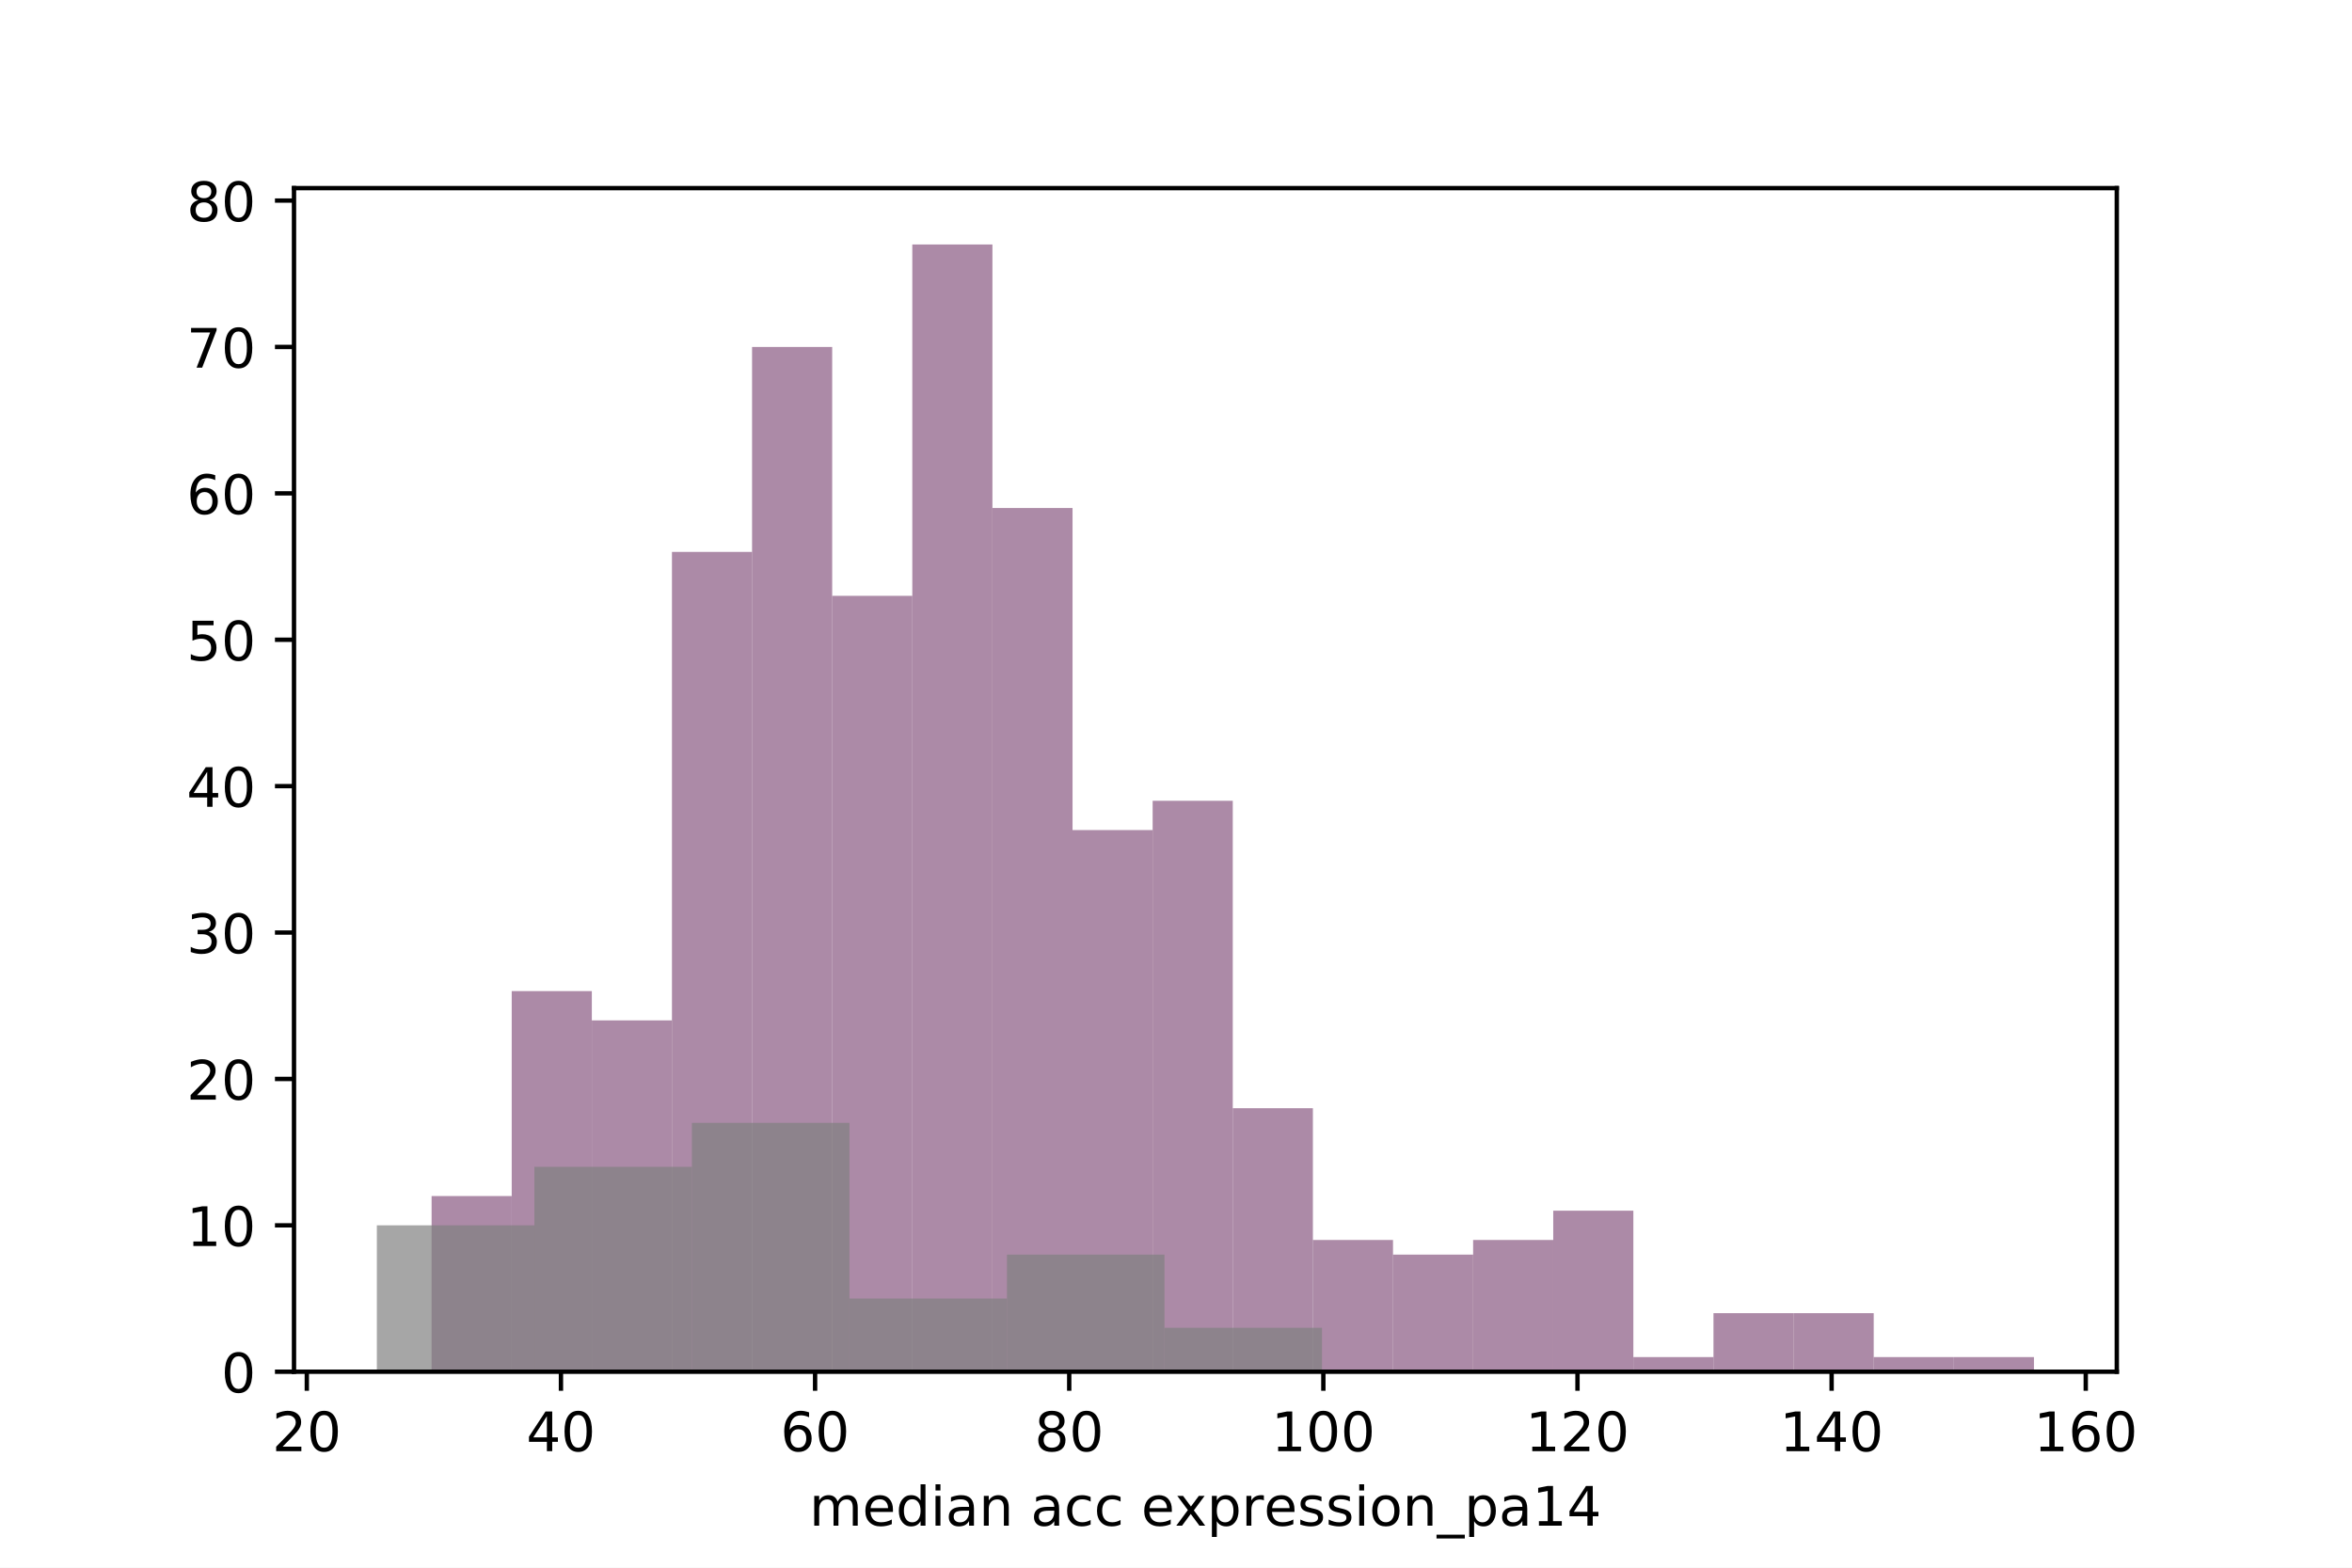
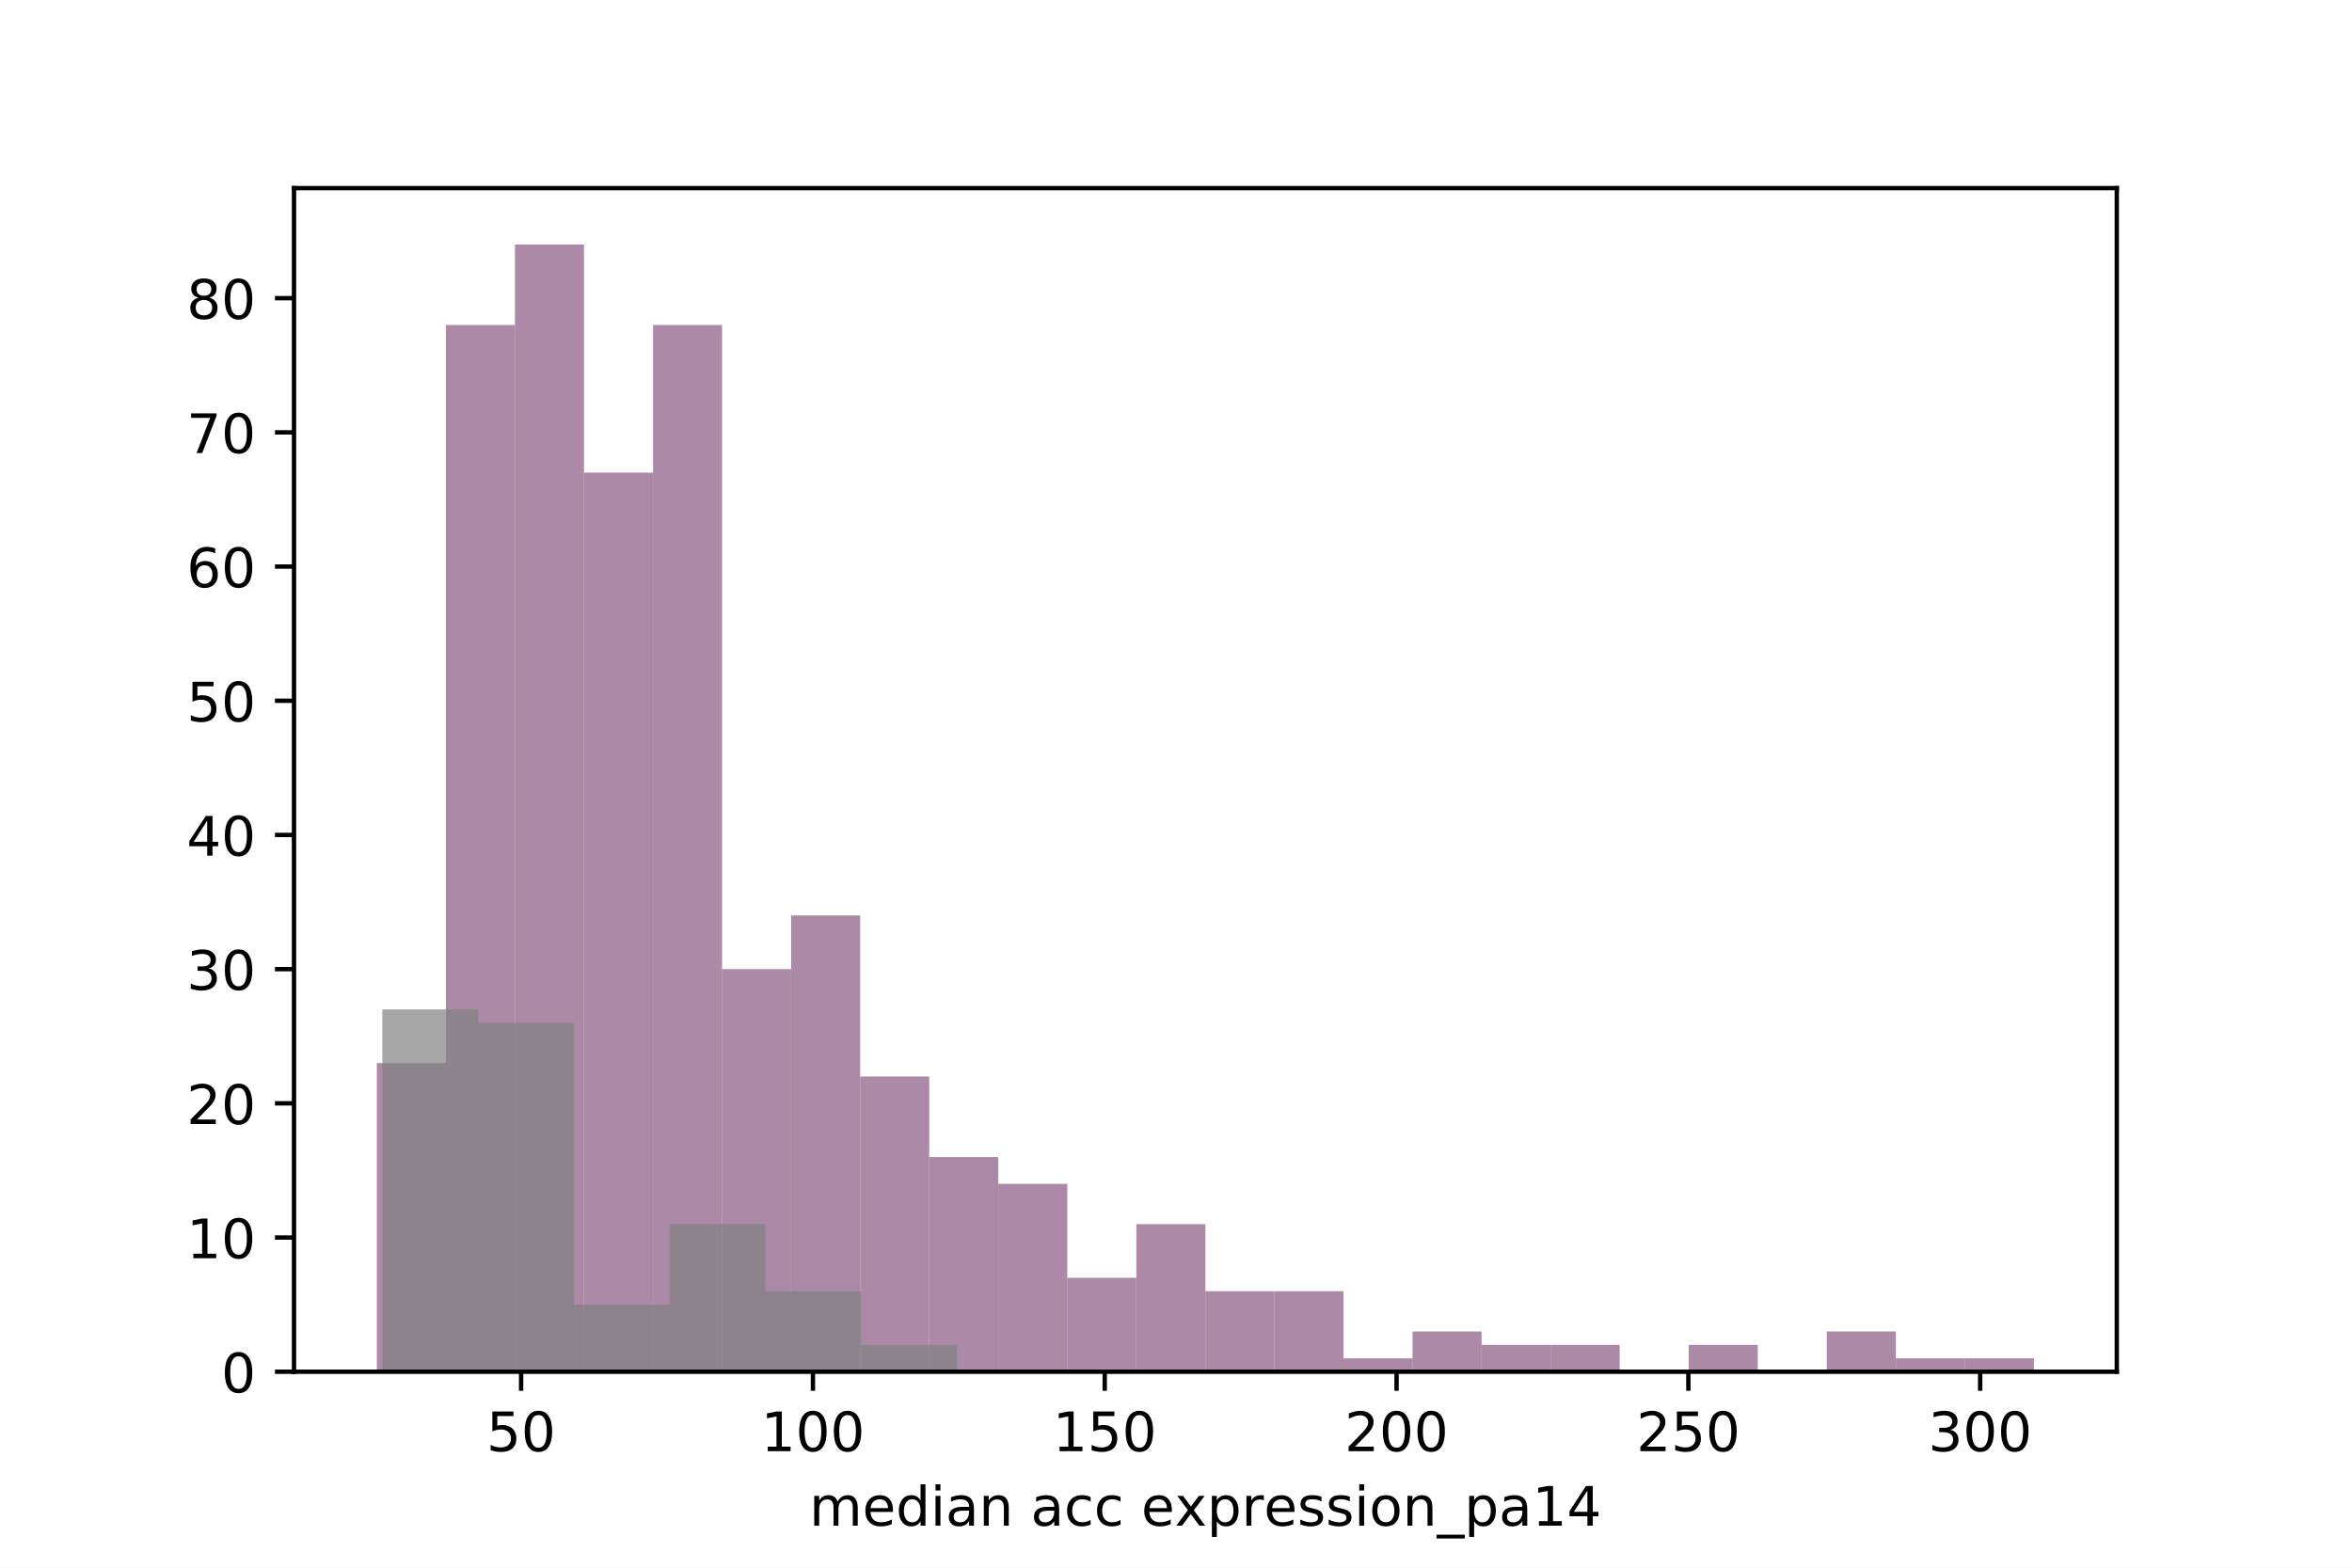
<svg xmlns="http://www.w3.org/2000/svg" xmlns:xlink="http://www.w3.org/1999/xlink" height="288pt" version="1.1" viewBox="0 0 432 288" width="432pt">
  <defs>
    <style type="text/css">
*{stroke-linecap:butt;stroke-linejoin:round;}
  </style>
  </defs>
  <g id="figure_1">
    <g id="patch_1">
      <path d="M 0 288 L 432 288 L 432 0 L 0 0 z " style="fill:#ffffff;" />
    </g>
    <g id="axes_1">
      <g id="patch_2">
        <path d="M 54 252 L 388.8 252 L 388.8 34.56 L 54 34.56 z " style="fill:#ffffff;" />
      </g>
      <g id="patch_3">
-         <path clip-path="url(#p912d1bbd64)" d="M 79.273 252 L 93.989 252 L 93.989 219.727 L 79.273 219.727 z " style="fill:#895881;opacity:0.7;" />
+         <path clip-path="url(#pe934522eb3)" d="M 69.218 252 L 81.9 252 L 81.9 195.298 L 69.218 195.298 z " style="fill:#895881;opacity:0.7;" />
      </g>
      <g id="patch_4">
-         <path clip-path="url(#p912d1bbd64)" d="M 93.989 252 L 108.704 252 L 108.704 182.075 L 93.989 182.075 z " style="fill:#895881;opacity:0.7;" />
+         <path clip-path="url(#pe934522eb3)" d="M 81.9 252 L 94.582 252 L 94.582 59.706 L 81.9 59.706 z " style="fill:#895881;opacity:0.7;" />
      </g>
      <g id="patch_5">
-         <path clip-path="url(#p912d1bbd64)" d="M 108.704 252 L 123.42 252 L 123.42 187.454 L 108.704 187.454 z " style="fill:#895881;opacity:0.7;" />
+         <path clip-path="url(#pe934522eb3)" d="M 94.582 252 L 107.264 252 L 107.264 44.914 L 94.582 44.914 z " style="fill:#895881;opacity:0.7;" />
      </g>
      <g id="patch_6">
-         <path clip-path="url(#p912d1bbd64)" d="M 123.42 252 L 138.135 252 L 138.135 101.392 L 123.42 101.392 z " style="fill:#895881;opacity:0.7;" />
+         <path clip-path="url(#pe934522eb3)" d="M 107.264 252 L 119.945 252 L 119.945 86.824 L 107.264 86.824 z " style="fill:#895881;opacity:0.7;" />
      </g>
      <g id="patch_7">
-         <path clip-path="url(#p912d1bbd64)" d="M 138.135 252 L 152.85 252 L 152.85 63.74 L 138.135 63.74 z " style="fill:#895881;opacity:0.7;" />
+         <path clip-path="url(#pe934522eb3)" d="M 119.945 252 L 132.627 252 L 132.627 59.706 L 119.945 59.706 z " style="fill:#895881;opacity:0.7;" />
      </g>
      <g id="patch_8">
-         <path clip-path="url(#p912d1bbd64)" d="M 152.85 252 L 167.566 252 L 167.566 109.46 L 152.85 109.46 z " style="fill:#895881;opacity:0.7;" />
+         <path clip-path="url(#pe934522eb3)" d="M 132.627 252 L 145.309 252 L 145.309 178.041 L 132.627 178.041 z " style="fill:#895881;opacity:0.7;" />
      </g>
      <g id="patch_9">
-         <path clip-path="url(#p912d1bbd64)" d="M 167.566 252 L 182.281 252 L 182.281 44.914 L 167.566 44.914 z " style="fill:#895881;opacity:0.7;" />
+         <path clip-path="url(#pe934522eb3)" d="M 145.309 252 L 157.991 252 L 157.991 168.18 L 145.309 168.18 z " style="fill:#895881;opacity:0.7;" />
      </g>
      <g id="patch_10">
-         <path clip-path="url(#p912d1bbd64)" d="M 182.281 252 L 196.997 252 L 196.997 93.324 L 182.281 93.324 z " style="fill:#895881;opacity:0.7;" />
+         <path clip-path="url(#pe934522eb3)" d="M 157.991 252 L 170.673 252 L 170.673 197.763 L 157.991 197.763 z " style="fill:#895881;opacity:0.7;" />
      </g>
      <g id="patch_11">
-         <path clip-path="url(#p912d1bbd64)" d="M 196.997 252 L 211.712 252 L 211.712 152.491 L 196.997 152.491 z " style="fill:#895881;opacity:0.7;" />
+         <path clip-path="url(#pe934522eb3)" d="M 170.673 252 L 183.355 252 L 183.355 212.555 L 170.673 212.555 z " style="fill:#895881;opacity:0.7;" />
      </g>
      <g id="patch_12">
-         <path clip-path="url(#p912d1bbd64)" d="M 211.712 252 L 226.428 252 L 226.428 147.112 L 211.712 147.112 z " style="fill:#895881;opacity:0.7;" />
+         <path clip-path="url(#pe934522eb3)" d="M 183.355 252 L 196.036 252 L 196.036 217.486 L 183.355 217.486 z " style="fill:#895881;opacity:0.7;" />
      </g>
      <g id="patch_13">
-         <path clip-path="url(#p912d1bbd64)" d="M 226.428 252 L 241.143 252 L 241.143 203.59 L 226.428 203.59 z " style="fill:#895881;opacity:0.7;" />
+         <path clip-path="url(#pe934522eb3)" d="M 196.036 252 L 208.718 252 L 208.718 234.743 L 196.036 234.743 z " style="fill:#895881;opacity:0.7;" />
      </g>
      <g id="patch_14">
-         <path clip-path="url(#p912d1bbd64)" d="M 241.143 252 L 255.858 252 L 255.858 227.795 L 241.143 227.795 z " style="fill:#895881;opacity:0.7;" />
+         <path clip-path="url(#pe934522eb3)" d="M 208.718 252 L 221.4 252 L 221.4 224.882 L 208.718 224.882 z " style="fill:#895881;opacity:0.7;" />
      </g>
      <g id="patch_15">
-         <path clip-path="url(#p912d1bbd64)" d="M 255.858 252 L 270.574 252 L 270.574 230.485 L 255.858 230.485 z " style="fill:#895881;opacity:0.7;" />
+         <path clip-path="url(#pe934522eb3)" d="M 221.4 252 L 234.082 252 L 234.082 237.208 L 221.4 237.208 z " style="fill:#895881;opacity:0.7;" />
      </g>
      <g id="patch_16">
-         <path clip-path="url(#p912d1bbd64)" d="M 270.574 252 L 285.289 252 L 285.289 227.795 L 270.574 227.795 z " style="fill:#895881;opacity:0.7;" />
+         <path clip-path="url(#pe934522eb3)" d="M 234.082 252 L 246.764 252 L 246.764 237.208 L 234.082 237.208 z " style="fill:#895881;opacity:0.7;" />
      </g>
      <g id="patch_17">
-         <path clip-path="url(#p912d1bbd64)" d="M 285.289 252 L 300.005 252 L 300.005 222.416 L 285.289 222.416 z " style="fill:#895881;opacity:0.7;" />
+         <path clip-path="url(#pe934522eb3)" d="M 246.764 252 L 259.445 252 L 259.445 249.535 L 246.764 249.535 z " style="fill:#895881;opacity:0.7;" />
      </g>
      <g id="patch_18">
-         <path clip-path="url(#p912d1bbd64)" d="M 300.005 252 L 314.72 252 L 314.72 249.311 L 300.005 249.311 z " style="fill:#895881;opacity:0.7;" />
+         <path clip-path="url(#pe934522eb3)" d="M 259.445 252 L 272.127 252 L 272.127 244.604 L 259.445 244.604 z " style="fill:#895881;opacity:0.7;" />
      </g>
      <g id="patch_19">
-         <path clip-path="url(#p912d1bbd64)" d="M 314.72 252 L 329.436 252 L 329.436 241.242 L 314.72 241.242 z " style="fill:#895881;opacity:0.7;" />
+         <path clip-path="url(#pe934522eb3)" d="M 272.127 252 L 284.809 252 L 284.809 247.069 L 272.127 247.069 z " style="fill:#895881;opacity:0.7;" />
      </g>
      <g id="patch_20">
-         <path clip-path="url(#p912d1bbd64)" d="M 329.436 252 L 344.151 252 L 344.151 241.242 L 329.436 241.242 z " style="fill:#895881;opacity:0.7;" />
+         <path clip-path="url(#pe934522eb3)" d="M 284.809 252 L 297.491 252 L 297.491 247.069 L 284.809 247.069 z " style="fill:#895881;opacity:0.7;" />
      </g>
      <g id="patch_21">
-         <path clip-path="url(#p912d1bbd64)" d="M 344.151 252 L 358.866 252 L 358.866 249.311 L 344.151 249.311 z " style="fill:#895881;opacity:0.7;" />
+         <path clip-path="url(#pe934522eb3)" d="M 297.491 252 L 310.173 252 L 310.173 252 L 297.491 252 z " style="fill:#895881;opacity:0.7;" />
      </g>
      <g id="patch_22">
-         <path clip-path="url(#p912d1bbd64)" d="M 358.866 252 L 373.582 252 L 373.582 249.311 L 358.866 249.311 z " style="fill:#895881;opacity:0.7;" />
+         <path clip-path="url(#pe934522eb3)" d="M 310.173 252 L 322.855 252 L 322.855 247.069 L 310.173 247.069 z " style="fill:#895881;opacity:0.7;" />
      </g>
      <g id="patch_23">
-         <path clip-path="url(#p912d1bbd64)" d="M 69.218 252 L 98.151 252 L 98.151 225.106 L 69.218 225.106 z " style="fill:#808080;opacity:0.7;" />
+         <path clip-path="url(#pe934522eb3)" d="M 322.855 252 L 335.536 252 L 335.536 252 L 322.855 252 z " style="fill:#895881;opacity:0.7;" />
      </g>
      <g id="patch_24">
-         <path clip-path="url(#p912d1bbd64)" d="M 98.151 252 L 127.085 252 L 127.085 214.348 L 98.151 214.348 z " style="fill:#808080;opacity:0.7;" />
+         <path clip-path="url(#pe934522eb3)" d="M 335.536 252 L 348.218 252 L 348.218 244.604 L 335.536 244.604 z " style="fill:#895881;opacity:0.7;" />
      </g>
      <g id="patch_25">
-         <path clip-path="url(#p912d1bbd64)" d="M 127.085 252 L 156.018 252 L 156.018 206.28 L 127.085 206.28 z " style="fill:#808080;opacity:0.7;" />
+         <path clip-path="url(#pe934522eb3)" d="M 348.218 252 L 360.9 252 L 360.9 249.535 L 348.218 249.535 z " style="fill:#895881;opacity:0.7;" />
      </g>
      <g id="patch_26">
-         <path clip-path="url(#p912d1bbd64)" d="M 156.018 252 L 184.951 252 L 184.951 238.553 L 156.018 238.553 z " style="fill:#808080;opacity:0.7;" />
+         <path clip-path="url(#pe934522eb3)" d="M 360.9 252 L 373.582 252 L 373.582 249.535 L 360.9 249.535 z " style="fill:#895881;opacity:0.7;" />
      </g>
      <g id="patch_27">
-         <path clip-path="url(#p912d1bbd64)" d="M 184.951 252 L 213.885 252 L 213.885 230.485 L 184.951 230.485 z " style="fill:#808080;opacity:0.7;" />
+         <path clip-path="url(#pe934522eb3)" d="M 70.222 252 L 87.812 252 L 87.812 185.437 L 70.222 185.437 z " style="fill:#808080;opacity:0.7;" />
      </g>
      <g id="patch_28">
-         <path clip-path="url(#p912d1bbd64)" d="M 213.885 252 L 242.818 252 L 242.818 243.932 L 213.885 243.932 z " style="fill:#808080;opacity:0.7;" />
+         <path clip-path="url(#pe934522eb3)" d="M 87.812 252 L 105.402 252 L 105.402 187.902 L 87.812 187.902 z " style="fill:#808080;opacity:0.7;" />
+       </g>
+       <g id="patch_29">
+         <path clip-path="url(#pe934522eb3)" d="M 105.402 252 L 122.991 252 L 122.991 239.673 L 105.402 239.673 z " style="fill:#808080;opacity:0.7;" />
+       </g>
+       <g id="patch_30">
+         <path clip-path="url(#pe934522eb3)" d="M 122.991 252 L 140.581 252 L 140.581 224.882 L 122.991 224.882 z " style="fill:#808080;opacity:0.7;" />
+       </g>
+       <g id="patch_31">
+         <path clip-path="url(#pe934522eb3)" d="M 140.581 252 L 158.171 252 L 158.171 237.208 L 140.581 237.208 z " style="fill:#808080;opacity:0.7;" />
+       </g>
+       <g id="patch_32">
+         <path clip-path="url(#pe934522eb3)" d="M 158.171 252 L 175.761 252 L 175.761 247.069 L 158.171 247.069 z " style="fill:#808080;opacity:0.7;" />
      </g>
      <g id="matplotlib.axis_1">
        <g id="xtick_1">
          <g id="line2d_1">
            <defs>
-               <path d="M 0 0 L 0 3.5 " id="mf3f065244a" style="stroke:#000000;stroke-width:0.8;" />
-             </defs>
-             <g>
-               <use style="stroke:#000000;stroke-width:0.8;" x="56.354" xlink:href="#mf3f065244a" y="252" />
+               <path d="M 0 0 L 0 3.5 " id="m00d1139e5e" style="stroke:#000000;stroke-width:0.8;" />
+             </defs>
+             <g>
+               <use style="stroke:#000000;stroke-width:0.8;" x="95.716" xlink:href="#m00d1139e5e" y="252" />
            </g>
          </g>
          <g id="text_1">
            <defs>
-               <path d="M 19.188 8.297 L 53.609 8.297 L 53.609 0 L 7.328 0 L 7.328 8.297 Q 12.938 14.109 22.625 23.891 Q 32.328 33.688 34.812 36.531 Q 39.547 41.844 41.422 45.531 Q 43.312 49.219 43.312 52.781 Q 43.312 58.594 39.234 62.25 Q 35.156 65.922 28.609 65.922 Q 23.969 65.922 18.812 64.312 Q 13.672 62.703 7.812 59.422 L 7.812 69.391 Q 13.766 71.781 18.938 73 Q 24.125 74.219 28.422 74.219 Q 39.75 74.219 46.484 68.547 Q 53.219 62.891 53.219 53.422 Q 53.219 48.922 51.531 44.891 Q 49.859 40.875 45.406 35.406 Q 44.188 33.984 37.641 27.219 Q 31.109 20.453 19.188 8.297 z " id="DejaVuSans-50" />
+               <path d="M 10.797 72.906 L 49.516 72.906 L 49.516 64.594 L 19.828 64.594 L 19.828 46.734 Q 21.969 47.469 24.109 47.828 Q 26.266 48.188 28.422 48.188 Q 40.625 48.188 47.75 41.5 Q 54.891 34.812 54.891 23.391 Q 54.891 11.625 47.562 5.094 Q 40.234 -1.422 26.906 -1.422 Q 22.312 -1.422 17.547 -0.641 Q 12.797 0.141 7.719 1.703 L 7.719 11.625 Q 12.109 9.234 16.797 8.062 Q 21.484 6.891 26.703 6.891 Q 35.156 6.891 40.078 11.328 Q 45.016 15.766 45.016 23.391 Q 45.016 31 40.078 35.438 Q 35.156 39.891 26.703 39.891 Q 22.75 39.891 18.812 39.016 Q 14.891 38.141 10.797 36.281 z " id="DejaVuSans-53" />
              <path d="M 31.781 66.406 Q 24.172 66.406 20.328 58.906 Q 16.5 51.422 16.5 36.375 Q 16.5 21.391 20.328 13.891 Q 24.172 6.391 31.781 6.391 Q 39.453 6.391 43.281 13.891 Q 47.125 21.391 47.125 36.375 Q 47.125 51.422 43.281 58.906 Q 39.453 66.406 31.781 66.406 z M 31.781 74.219 Q 44.047 74.219 50.516 64.516 Q 56.984 54.828 56.984 36.375 Q 56.984 17.969 50.516 8.266 Q 44.047 -1.422 31.781 -1.422 Q 19.531 -1.422 13.062 8.266 Q 6.594 17.969 6.594 36.375 Q 6.594 54.828 13.062 64.516 Q 19.531 74.219 31.781 74.219 z " id="DejaVuSans-48" />
            </defs>
-             <g transform="translate(49.9913 266.5984)scale(0.1 -0.1)">
-               <use xlink:href="#DejaVuSans-50" />
+             <g transform="translate(89.35396 266.5984)scale(0.1 -0.1)">
+               <use xlink:href="#DejaVuSans-53" />
              <use x="63.623" xlink:href="#DejaVuSans-48" />
            </g>
          </g>
        </g>
        <g id="xtick_2">
          <g id="line2d_2">
            <g>
-               <use style="stroke:#000000;stroke-width:0.8;" x="103.031" xlink:href="#mf3f065244a" y="252" />
+               <use style="stroke:#000000;stroke-width:0.8;" x="149.314" xlink:href="#m00d1139e5e" y="252" />
            </g>
          </g>
          <g id="text_2">
            <defs>
-               <path d="M 37.797 64.312 L 12.891 25.391 L 37.797 25.391 z M 35.203 72.906 L 47.609 72.906 L 47.609 25.391 L 58.016 25.391 L 58.016 17.188 L 47.609 17.188 L 47.609 0 L 37.797 0 L 37.797 17.188 L 4.891 17.188 L 4.891 26.703 z " id="DejaVuSans-52" />
-             </defs>
-             <g transform="translate(96.66885 266.5984)scale(0.1 -0.1)">
-               <use xlink:href="#DejaVuSans-52" />
-               <use x="63.623" xlink:href="#DejaVuSans-48" />
+               <path d="M 12.406 8.297 L 28.516 8.297 L 28.516 63.922 L 10.984 60.406 L 10.984 69.391 L 28.422 72.906 L 38.281 72.906 L 38.281 8.297 L 54.391 8.297 L 54.391 0 L 12.406 0 z " id="DejaVuSans-49" />
+             </defs>
+             <g transform="translate(139.7704 266.5984)scale(0.1 -0.1)">
+               <use xlink:href="#DejaVuSans-49" />
+               <use x="63.623" xlink:href="#DejaVuSans-48" />
+               <use x="127.246" xlink:href="#DejaVuSans-48" />
            </g>
          </g>
        </g>
        <g id="xtick_3">
          <g id="line2d_3">
            <g>
-               <use style="stroke:#000000;stroke-width:0.8;" x="149.709" xlink:href="#mf3f065244a" y="252" />
+               <use style="stroke:#000000;stroke-width:0.8;" x="202.912" xlink:href="#m00d1139e5e" y="252" />
            </g>
          </g>
          <g id="text_3">
-             <defs>
-               <path d="M 33.016 40.375 Q 26.375 40.375 22.484 35.828 Q 18.609 31.297 18.609 23.391 Q 18.609 15.531 22.484 10.953 Q 26.375 6.391 33.016 6.391 Q 39.656 6.391 43.531 10.953 Q 47.406 15.531 47.406 23.391 Q 47.406 31.297 43.531 35.828 Q 39.656 40.375 33.016 40.375 z M 52.594 71.297 L 52.594 62.312 Q 48.875 64.062 45.094 64.984 Q 41.312 65.922 37.594 65.922 Q 27.828 65.922 22.672 59.328 Q 17.531 52.734 16.797 39.406 Q 19.672 43.656 24.016 45.922 Q 28.375 48.188 33.594 48.188 Q 44.578 48.188 50.953 41.516 Q 57.328 34.859 57.328 23.391 Q 57.328 12.156 50.688 5.359 Q 44.047 -1.422 33.016 -1.422 Q 20.359 -1.422 13.672 8.266 Q 6.984 17.969 6.984 36.375 Q 6.984 53.656 15.188 63.938 Q 23.391 74.219 37.203 74.219 Q 40.922 74.219 44.703 73.484 Q 48.484 72.75 52.594 71.297 z " id="DejaVuSans-54" />
-             </defs>
-             <g transform="translate(143.3464 266.5984)scale(0.1 -0.1)">
-               <use xlink:href="#DejaVuSans-54" />
-               <use x="63.623" xlink:href="#DejaVuSans-48" />
+             <g transform="translate(193.368 266.5984)scale(0.1 -0.1)">
+               <use xlink:href="#DejaVuSans-49" />
+               <use x="63.623" xlink:href="#DejaVuSans-53" />
+               <use x="127.246" xlink:href="#DejaVuSans-48" />
            </g>
          </g>
        </g>
        <g id="xtick_4">
          <g id="line2d_4">
            <g>
-               <use style="stroke:#000000;stroke-width:0.8;" x="196.386" xlink:href="#mf3f065244a" y="252" />
+               <use style="stroke:#000000;stroke-width:0.8;" x="256.509" xlink:href="#m00d1139e5e" y="252" />
            </g>
          </g>
          <g id="text_4">
            <defs>
-               <path d="M 31.781 34.625 Q 24.75 34.625 20.719 30.859 Q 16.703 27.094 16.703 20.516 Q 16.703 13.922 20.719 10.156 Q 24.75 6.391 31.781 6.391 Q 38.812 6.391 42.859 10.172 Q 46.922 13.969 46.922 20.516 Q 46.922 27.094 42.891 30.859 Q 38.875 34.625 31.781 34.625 z M 21.922 38.812 Q 15.578 40.375 12.031 44.719 Q 8.5 49.078 8.5 55.328 Q 8.5 64.062 14.719 69.141 Q 20.953 74.219 31.781 74.219 Q 42.672 74.219 48.875 69.141 Q 55.078 64.062 55.078 55.328 Q 55.078 49.078 51.531 44.719 Q 48 40.375 41.703 38.812 Q 48.828 37.156 52.797 32.312 Q 56.781 27.484 56.781 20.516 Q 56.781 9.906 50.312 4.234 Q 43.844 -1.422 31.781 -1.422 Q 19.734 -1.422 13.25 4.234 Q 6.781 9.906 6.781 20.516 Q 6.781 27.484 10.781 32.312 Q 14.797 37.156 21.922 38.812 z M 18.312 54.391 Q 18.312 48.734 21.844 45.562 Q 25.391 42.391 31.781 42.391 Q 38.141 42.391 41.719 45.562 Q 45.312 48.734 45.312 54.391 Q 45.312 60.062 41.719 63.234 Q 38.141 66.406 31.781 66.406 Q 25.391 66.406 21.844 63.234 Q 18.312 60.062 18.312 54.391 z " id="DejaVuSans-56" />
-             </defs>
-             <g transform="translate(190.0239 266.5984)scale(0.1 -0.1)">
-               <use xlink:href="#DejaVuSans-56" />
-               <use x="63.623" xlink:href="#DejaVuSans-48" />
+               <path d="M 19.188 8.297 L 53.609 8.297 L 53.609 0 L 7.328 0 L 7.328 8.297 Q 12.938 14.109 22.625 23.891 Q 32.328 33.688 34.812 36.531 Q 39.547 41.844 41.422 45.531 Q 43.312 49.219 43.312 52.781 Q 43.312 58.594 39.234 62.25 Q 35.156 65.922 28.609 65.922 Q 23.969 65.922 18.812 64.312 Q 13.672 62.703 7.812 59.422 L 7.812 69.391 Q 13.766 71.781 18.938 73 Q 24.125 74.219 28.422 74.219 Q 39.75 74.219 46.484 68.547 Q 53.219 62.891 53.219 53.422 Q 53.219 48.922 51.531 44.891 Q 49.859 40.875 45.406 35.406 Q 44.188 33.984 37.641 27.219 Q 31.109 20.453 19.188 8.297 z " id="DejaVuSans-50" />
+             </defs>
+             <g transform="translate(246.9657 266.5984)scale(0.1 -0.1)">
+               <use xlink:href="#DejaVuSans-50" />
+               <use x="63.623" xlink:href="#DejaVuSans-48" />
+               <use x="127.246" xlink:href="#DejaVuSans-48" />
            </g>
          </g>
        </g>
        <g id="xtick_5">
          <g id="line2d_5">
            <g>
-               <use style="stroke:#000000;stroke-width:0.8;" x="243.064" xlink:href="#mf3f065244a" y="252" />
+               <use style="stroke:#000000;stroke-width:0.8;" x="310.107" xlink:href="#m00d1139e5e" y="252" />
            </g>
          </g>
          <g id="text_5">
-             <defs>
-               <path d="M 12.406 8.297 L 28.516 8.297 L 28.516 63.922 L 10.984 60.406 L 10.984 69.391 L 28.422 72.906 L 38.281 72.906 L 38.281 8.297 L 54.391 8.297 L 54.391 0 L 12.406 0 z " id="DejaVuSans-49" />
-             </defs>
-             <g transform="translate(233.5202 266.5984)scale(0.1 -0.1)">
-               <use xlink:href="#DejaVuSans-49" />
-               <use x="63.623" xlink:href="#DejaVuSans-48" />
+             <g transform="translate(300.5633 266.5984)scale(0.1 -0.1)">
+               <use xlink:href="#DejaVuSans-50" />
+               <use x="63.623" xlink:href="#DejaVuSans-53" />
              <use x="127.246" xlink:href="#DejaVuSans-48" />
            </g>
          </g>
        </g>
        <g id="xtick_6">
          <g id="line2d_6">
            <g>
-               <use style="stroke:#000000;stroke-width:0.8;" x="289.742" xlink:href="#mf3f065244a" y="252" />
+               <use style="stroke:#000000;stroke-width:0.8;" x="363.705" xlink:href="#m00d1139e5e" y="252" />
            </g>
          </g>
          <g id="text_6">
-             <g transform="translate(280.1978 266.5984)scale(0.1 -0.1)">
-               <use xlink:href="#DejaVuSans-49" />
-               <use x="63.623" xlink:href="#DejaVuSans-50" />
+             <defs>
+               <path d="M 40.578 39.312 Q 47.656 37.797 51.625 33 Q 55.609 28.219 55.609 21.188 Q 55.609 10.406 48.188 4.484 Q 40.766 -1.422 27.094 -1.422 Q 22.516 -1.422 17.656 -0.516 Q 12.797 0.391 7.625 2.203 L 7.625 11.719 Q 11.719 9.328 16.594 8.109 Q 21.484 6.891 26.812 6.891 Q 36.078 6.891 40.938 10.547 Q 45.797 14.203 45.797 21.188 Q 45.797 27.641 41.281 31.266 Q 36.766 34.906 28.719 34.906 L 20.219 34.906 L 20.219 43.016 L 29.109 43.016 Q 36.375 43.016 40.234 45.922 Q 44.094 48.828 44.094 54.297 Q 44.094 59.906 40.109 62.906 Q 36.141 65.922 28.719 65.922 Q 24.656 65.922 20.016 65.031 Q 15.375 64.156 9.812 62.312 L 9.812 71.094 Q 15.438 72.656 20.344 73.438 Q 25.25 74.219 29.594 74.219 Q 40.828 74.219 47.359 69.109 Q 53.906 64.016 53.906 55.328 Q 53.906 49.266 50.438 45.094 Q 46.969 40.922 40.578 39.312 z " id="DejaVuSans-51" />
+             </defs>
+             <g transform="translate(354.161 266.5984)scale(0.1 -0.1)">
+               <use xlink:href="#DejaVuSans-51" />
+               <use x="63.623" xlink:href="#DejaVuSans-48" />
              <use x="127.246" xlink:href="#DejaVuSans-48" />
            </g>
          </g>
        </g>
-         <g id="xtick_7">
-           <g id="line2d_7">
-             <g>
-               <use style="stroke:#000000;stroke-width:0.8;" x="336.419" xlink:href="#mf3f065244a" y="252" />
-             </g>
-           </g>
-           <g id="text_7">
-             <g transform="translate(326.8753 266.5984)scale(0.1 -0.1)">
-               <use xlink:href="#DejaVuSans-49" />
-               <use x="63.623" xlink:href="#DejaVuSans-52" />
-               <use x="127.246" xlink:href="#DejaVuSans-48" />
-             </g>
-           </g>
-         </g>
-         <g id="xtick_8">
-           <g id="line2d_8">
-             <g>
-               <use style="stroke:#000000;stroke-width:0.8;" x="383.097" xlink:href="#mf3f065244a" y="252" />
-             </g>
-           </g>
-           <g id="text_8">
-             <g transform="translate(373.5528 266.5984)scale(0.1 -0.1)">
-               <use xlink:href="#DejaVuSans-49" />
-               <use x="63.623" xlink:href="#DejaVuSans-54" />
-               <use x="127.246" xlink:href="#DejaVuSans-48" />
-             </g>
-           </g>
-         </g>
-         <g id="text_9">
+         <g id="text_7">
          <defs>
            <path d="M 52 44.188 Q 55.375 50.25 60.062 53.125 Q 64.75 56 71.094 56 Q 79.641 56 84.281 50.016 Q 88.922 44.047 88.922 33.016 L 88.922 0 L 79.891 0 L 79.891 32.719 Q 79.891 40.578 77.094 44.375 Q 74.312 48.188 68.609 48.188 Q 61.625 48.188 57.562 43.547 Q 53.516 38.922 53.516 30.906 L 53.516 0 L 44.484 0 L 44.484 32.719 Q 44.484 40.625 41.703 44.406 Q 38.922 48.188 33.109 48.188 Q 26.219 48.188 22.156 43.531 Q 18.109 38.875 18.109 30.906 L 18.109 0 L 9.078 0 L 9.078 54.688 L 18.109 54.688 L 18.109 46.188 Q 21.188 51.219 25.484 53.609 Q 29.781 56 35.688 56 Q 41.656 56 45.828 52.969 Q 50 49.953 52 44.188 z " id="DejaVuSans-109" />
            <path d="M 56.203 29.594 L 56.203 25.203 L 14.891 25.203 Q 15.484 15.922 20.484 11.062 Q 25.484 6.203 34.422 6.203 Q 39.594 6.203 44.453 7.469 Q 49.312 8.734 54.109 11.281 L 54.109 2.781 Q 49.266 0.734 44.188 -0.344 Q 39.109 -1.422 33.891 -1.422 Q 20.797 -1.422 13.156 6.188 Q 5.516 13.812 5.516 26.812 Q 5.516 40.234 12.766 48.109 Q 20.016 56 32.328 56 Q 43.359 56 49.781 48.891 Q 56.203 41.797 56.203 29.594 z M 47.219 32.234 Q 47.125 39.594 43.094 43.984 Q 39.062 48.391 32.422 48.391 Q 24.906 48.391 20.391 44.141 Q 15.875 39.891 15.188 32.172 z " id="DejaVuSans-101" />
            <path d="M 45.406 46.391 L 45.406 75.984 L 54.391 75.984 L 54.391 0 L 45.406 0 L 45.406 8.203 Q 42.578 3.328 38.25 0.953 Q 33.938 -1.422 27.875 -1.422 Q 17.969 -1.422 11.734 6.484 Q 5.516 14.406 5.516 27.297 Q 5.516 40.188 11.734 48.094 Q 17.969 56 27.875 56 Q 33.938 56 38.25 53.625 Q 42.578 51.266 45.406 46.391 z M 14.797 27.297 Q 14.797 17.391 18.875 11.75 Q 22.953 6.109 30.078 6.109 Q 37.203 6.109 41.297 11.75 Q 45.406 17.391 45.406 27.297 Q 45.406 37.203 41.297 42.844 Q 37.203 48.484 30.078 48.484 Q 22.953 48.484 18.875 42.844 Q 14.797 37.203 14.797 27.297 z " id="DejaVuSans-100" />
            <path d="M 9.422 54.688 L 18.406 54.688 L 18.406 0 L 9.422 0 z M 9.422 75.984 L 18.406 75.984 L 18.406 64.594 L 9.422 64.594 z " id="DejaVuSans-105" />
            <path d="M 34.281 27.484 Q 23.391 27.484 19.188 25 Q 14.984 22.516 14.984 16.5 Q 14.984 11.719 18.141 8.906 Q 21.297 6.109 26.703 6.109 Q 34.188 6.109 38.703 11.406 Q 43.219 16.703 43.219 25.484 L 43.219 27.484 z M 52.203 31.203 L 52.203 0 L 43.219 0 L 43.219 8.297 Q 40.141 3.328 35.547 0.953 Q 30.953 -1.422 24.312 -1.422 Q 15.922 -1.422 10.953 3.297 Q 6 8.016 6 15.922 Q 6 25.141 12.172 29.828 Q 18.359 34.516 30.609 34.516 L 43.219 34.516 L 43.219 35.406 Q 43.219 41.609 39.141 45 Q 35.062 48.391 27.688 48.391 Q 23 48.391 18.547 47.266 Q 14.109 46.141 10.016 43.891 L 10.016 52.203 Q 14.938 54.109 19.578 55.047 Q 24.219 56 28.609 56 Q 40.484 56 46.344 49.844 Q 52.203 43.703 52.203 31.203 z " id="DejaVuSans-97" />
            <path d="M 54.891 33.016 L 54.891 0 L 45.906 0 L 45.906 32.719 Q 45.906 40.484 42.875 44.328 Q 39.844 48.188 33.797 48.188 Q 26.516 48.188 22.312 43.547 Q 18.109 38.922 18.109 30.906 L 18.109 0 L 9.078 0 L 9.078 54.688 L 18.109 54.688 L 18.109 46.188 Q 21.344 51.125 25.703 53.562 Q 30.078 56 35.797 56 Q 45.219 56 50.047 50.172 Q 54.891 44.344 54.891 33.016 z " id="DejaVuSans-110" />
            <path id="DejaVuSans-32" />
            <path d="M 48.781 52.594 L 48.781 44.188 Q 44.969 46.297 41.141 47.344 Q 37.312 48.391 33.406 48.391 Q 24.656 48.391 19.812 42.844 Q 14.984 37.312 14.984 27.297 Q 14.984 17.281 19.812 11.734 Q 24.656 6.203 33.406 6.203 Q 37.312 6.203 41.141 7.25 Q 44.969 8.297 48.781 10.406 L 48.781 2.094 Q 45.016 0.344 40.984 -0.531 Q 36.969 -1.422 32.422 -1.422 Q 20.062 -1.422 12.781 6.344 Q 5.516 14.109 5.516 27.297 Q 5.516 40.672 12.859 48.328 Q 20.219 56 33.016 56 Q 37.156 56 41.109 55.141 Q 45.062 54.297 48.781 52.594 z " id="DejaVuSans-99" />
            <path d="M 54.891 54.688 L 35.109 28.078 L 55.906 0 L 45.312 0 L 29.391 21.484 L 13.484 0 L 2.875 0 L 24.125 28.609 L 4.688 54.688 L 15.281 54.688 L 29.781 35.203 L 44.281 54.688 z " id="DejaVuSans-120" />
            <path d="M 18.109 8.203 L 18.109 -20.797 L 9.078 -20.797 L 9.078 54.688 L 18.109 54.688 L 18.109 46.391 Q 20.953 51.266 25.266 53.625 Q 29.594 56 35.594 56 Q 45.562 56 51.781 48.094 Q 58.016 40.188 58.016 27.297 Q 58.016 14.406 51.781 6.484 Q 45.562 -1.422 35.594 -1.422 Q 29.594 -1.422 25.266 0.953 Q 20.953 3.328 18.109 8.203 z M 48.688 27.297 Q 48.688 37.203 44.609 42.844 Q 40.531 48.484 33.406 48.484 Q 26.266 48.484 22.188 42.844 Q 18.109 37.203 18.109 27.297 Q 18.109 17.391 22.188 11.75 Q 26.266 6.109 33.406 6.109 Q 40.531 6.109 44.609 11.75 Q 48.688 17.391 48.688 27.297 z " id="DejaVuSans-112" />
            <path d="M 41.109 46.297 Q 39.594 47.172 37.812 47.578 Q 36.031 48 33.891 48 Q 26.266 48 22.188 43.047 Q 18.109 38.094 18.109 28.812 L 18.109 0 L 9.078 0 L 9.078 54.688 L 18.109 54.688 L 18.109 46.188 Q 20.953 51.172 25.484 53.578 Q 30.031 56 36.531 56 Q 37.453 56 38.578 55.875 Q 39.703 55.766 41.062 55.516 z " id="DejaVuSans-114" />
            <path d="M 44.281 53.078 L 44.281 44.578 Q 40.484 46.531 36.375 47.5 Q 32.281 48.484 27.875 48.484 Q 21.188 48.484 17.844 46.438 Q 14.5 44.391 14.5 40.281 Q 14.5 37.156 16.891 35.375 Q 19.281 33.594 26.516 31.984 L 29.594 31.297 Q 39.156 29.25 43.188 25.516 Q 47.219 21.781 47.219 15.094 Q 47.219 7.469 41.188 3.016 Q 35.156 -1.422 24.609 -1.422 Q 20.219 -1.422 15.453 -0.562 Q 10.688 0.297 5.422 2 L 5.422 11.281 Q 10.406 8.688 15.234 7.391 Q 20.062 6.109 24.812 6.109 Q 31.156 6.109 34.562 8.281 Q 37.984 10.453 37.984 14.406 Q 37.984 18.062 35.516 20.016 Q 33.062 21.969 24.703 23.781 L 21.578 24.516 Q 13.234 26.266 9.516 29.906 Q 5.812 33.547 5.812 39.891 Q 5.812 47.609 11.281 51.797 Q 16.75 56 26.812 56 Q 31.781 56 36.172 55.266 Q 40.578 54.547 44.281 53.078 z " id="DejaVuSans-115" />
            <path d="M 30.609 48.391 Q 23.391 48.391 19.188 42.75 Q 14.984 37.109 14.984 27.297 Q 14.984 17.484 19.156 11.844 Q 23.344 6.203 30.609 6.203 Q 37.797 6.203 41.984 11.859 Q 46.188 17.531 46.188 27.297 Q 46.188 37.016 41.984 42.703 Q 37.797 48.391 30.609 48.391 z M 30.609 56 Q 42.328 56 49.016 48.375 Q 55.719 40.766 55.719 27.297 Q 55.719 13.875 49.016 6.219 Q 42.328 -1.422 30.609 -1.422 Q 18.844 -1.422 12.172 6.219 Q 5.516 13.875 5.516 27.297 Q 5.516 40.766 12.172 48.375 Q 18.844 56 30.609 56 z " id="DejaVuSans-111" />
            <path d="M 50.984 -16.609 L 50.984 -23.578 L -0.984 -23.578 L -0.984 -16.609 z " id="DejaVuSans-95" />
+             <path d="M 37.797 64.312 L 12.891 25.391 L 37.797 25.391 z M 35.203 72.906 L 47.609 72.906 L 47.609 25.391 L 58.016 25.391 L 58.016 17.188 L 47.609 17.188 L 47.609 0 L 37.797 0 L 37.797 17.188 L 4.891 17.188 L 4.891 26.703 z " id="DejaVuSans-52" />
          </defs>
          <g transform="translate(148.6492 280.2766)scale(0.1 -0.1)">
            <use xlink:href="#DejaVuSans-109" />
            <use x="97.412" xlink:href="#DejaVuSans-101" />
            <use x="158.936" xlink:href="#DejaVuSans-100" />
            <use x="222.412" xlink:href="#DejaVuSans-105" />
            <use x="250.195" xlink:href="#DejaVuSans-97" />
            <use x="311.475" xlink:href="#DejaVuSans-110" />
            <use x="374.854" xlink:href="#DejaVuSans-32" />
            <use x="406.641" xlink:href="#DejaVuSans-97" />
            <use x="467.92" xlink:href="#DejaVuSans-99" />
            <use x="522.9" xlink:href="#DejaVuSans-99" />
            <use x="577.881" xlink:href="#DejaVuSans-32" />
            <use x="609.668" xlink:href="#DejaVuSans-101" />
            <use x="671.176" xlink:href="#DejaVuSans-120" />
            <use x="730.355" xlink:href="#DejaVuSans-112" />
            <use x="793.832" xlink:href="#DejaVuSans-114" />
            <use x="834.914" xlink:href="#DejaVuSans-101" />
            <use x="896.438" xlink:href="#DejaVuSans-115" />
            <use x="948.537" xlink:href="#DejaVuSans-115" />
            <use x="1000.637" xlink:href="#DejaVuSans-105" />
            <use x="1028.42" xlink:href="#DejaVuSans-111" />
            <use x="1089.602" xlink:href="#DejaVuSans-110" />
            <use x="1152.98" xlink:href="#DejaVuSans-95" />
            <use x="1202.98" xlink:href="#DejaVuSans-112" />
            <use x="1266.457" xlink:href="#DejaVuSans-97" />
            <use x="1327.736" xlink:href="#DejaVuSans-49" />
            <use x="1391.359" xlink:href="#DejaVuSans-52" />
          </g>
        </g>
      </g>
      <g id="matplotlib.axis_2">
        <g id="ytick_1">
-           <g id="line2d_9">
-             <defs>
-               <path d="M 0 0 L -3.5 0 " id="mda5350effe" style="stroke:#000000;stroke-width:0.8;" />
-             </defs>
-             <g>
-               <use style="stroke:#000000;stroke-width:0.8;" x="54" xlink:href="#mda5350effe" y="252" />
-             </g>
-           </g>
-           <g id="text_10">
+           <g id="line2d_7">
+             <defs>
+               <path d="M 0 0 L -3.5 0 " id="m93b3adefc5" style="stroke:#000000;stroke-width:0.8;" />
+             </defs>
+             <g>
+               <use style="stroke:#000000;stroke-width:0.8;" x="54" xlink:href="#m93b3adefc5" y="252" />
+             </g>
+           </g>
+           <g id="text_8">
            <g transform="translate(40.6375 255.7992)scale(0.1 -0.1)">
              <use xlink:href="#DejaVuSans-48" />
            </g>
          </g>
        </g>
        <g id="ytick_2">
+           <g id="line2d_8">
+             <g>
+               <use style="stroke:#000000;stroke-width:0.8;" x="54" xlink:href="#m93b3adefc5" y="227.347" />
+             </g>
+           </g>
+           <g id="text_9">
+             <g transform="translate(34.275 231.1462)scale(0.1 -0.1)">
+               <use xlink:href="#DejaVuSans-49" />
+               <use x="63.623" xlink:href="#DejaVuSans-48" />
+             </g>
+           </g>
+         </g>
+         <g id="ytick_3">
+           <g id="line2d_9">
+             <g>
+               <use style="stroke:#000000;stroke-width:0.8;" x="54" xlink:href="#m93b3adefc5" y="202.694" />
+             </g>
+           </g>
+           <g id="text_10">
+             <g transform="translate(34.275 206.4931)scale(0.1 -0.1)">
+               <use xlink:href="#DejaVuSans-50" />
+               <use x="63.623" xlink:href="#DejaVuSans-48" />
+             </g>
+           </g>
+         </g>
+         <g id="ytick_4">
          <g id="line2d_10">
            <g>
-               <use style="stroke:#000000;stroke-width:0.8;" x="54" xlink:href="#mda5350effe" y="225.106" />
+               <use style="stroke:#000000;stroke-width:0.8;" x="54" xlink:href="#m93b3adefc5" y="178.041" />
            </g>
          </g>
          <g id="text_11">
-             <g transform="translate(34.275 228.905)scale(0.1 -0.1)">
-               <use xlink:href="#DejaVuSans-49" />
-               <use x="63.623" xlink:href="#DejaVuSans-48" />
-             </g>
-           </g>
-         </g>
-         <g id="ytick_3">
+             <g transform="translate(34.275 181.84)scale(0.1 -0.1)">
+               <use xlink:href="#DejaVuSans-51" />
+               <use x="63.623" xlink:href="#DejaVuSans-48" />
+             </g>
+           </g>
+         </g>
+         <g id="ytick_5">
          <g id="line2d_11">
            <g>
-               <use style="stroke:#000000;stroke-width:0.8;" x="54" xlink:href="#mda5350effe" y="198.212" />
+               <use style="stroke:#000000;stroke-width:0.8;" x="54" xlink:href="#m93b3adefc5" y="153.388" />
            </g>
          </g>
          <g id="text_12">
-             <g transform="translate(34.275 202.0107)scale(0.1 -0.1)">
-               <use xlink:href="#DejaVuSans-50" />
-               <use x="63.623" xlink:href="#DejaVuSans-48" />
-             </g>
-           </g>
-         </g>
-         <g id="ytick_4">
+             <g transform="translate(34.275 157.187)scale(0.1 -0.1)">
+               <use xlink:href="#DejaVuSans-52" />
+               <use x="63.623" xlink:href="#DejaVuSans-48" />
+             </g>
+           </g>
+         </g>
+         <g id="ytick_6">
          <g id="line2d_12">
            <g>
-               <use style="stroke:#000000;stroke-width:0.8;" x="54" xlink:href="#mda5350effe" y="171.317" />
+               <use style="stroke:#000000;stroke-width:0.8;" x="54" xlink:href="#m93b3adefc5" y="128.735" />
            </g>
          </g>
          <g id="text_13">
-             <defs>
-               <path d="M 40.578 39.312 Q 47.656 37.797 51.625 33 Q 55.609 28.219 55.609 21.188 Q 55.609 10.406 48.188 4.484 Q 40.766 -1.422 27.094 -1.422 Q 22.516 -1.422 17.656 -0.516 Q 12.797 0.391 7.625 2.203 L 7.625 11.719 Q 11.719 9.328 16.594 8.109 Q 21.484 6.891 26.812 6.891 Q 36.078 6.891 40.938 10.547 Q 45.797 14.203 45.797 21.188 Q 45.797 27.641 41.281 31.266 Q 36.766 34.906 28.719 34.906 L 20.219 34.906 L 20.219 43.016 L 29.109 43.016 Q 36.375 43.016 40.234 45.922 Q 44.094 48.828 44.094 54.297 Q 44.094 59.906 40.109 62.906 Q 36.141 65.922 28.719 65.922 Q 24.656 65.922 20.016 65.031 Q 15.375 64.156 9.812 62.312 L 9.812 71.094 Q 15.438 72.656 20.344 73.438 Q 25.25 74.219 29.594 74.219 Q 40.828 74.219 47.359 69.109 Q 53.906 64.016 53.906 55.328 Q 53.906 49.266 50.438 45.094 Q 46.969 40.922 40.578 39.312 z " id="DejaVuSans-51" />
-             </defs>
-             <g transform="translate(34.275 175.1165)scale(0.1 -0.1)">
-               <use xlink:href="#DejaVuSans-51" />
-               <use x="63.623" xlink:href="#DejaVuSans-48" />
-             </g>
-           </g>
-         </g>
-         <g id="ytick_5">
+             <g transform="translate(34.275 132.5339)scale(0.1 -0.1)">
+               <use xlink:href="#DejaVuSans-53" />
+               <use x="63.623" xlink:href="#DejaVuSans-48" />
+             </g>
+           </g>
+         </g>
+         <g id="ytick_7">
          <g id="line2d_13">
            <g>
-               <use style="stroke:#000000;stroke-width:0.8;" x="54" xlink:href="#mda5350effe" y="144.423" />
+               <use style="stroke:#000000;stroke-width:0.8;" x="54" xlink:href="#m93b3adefc5" y="104.082" />
            </g>
          </g>
          <g id="text_14">
-             <g transform="translate(34.275 148.2222)scale(0.1 -0.1)">
-               <use xlink:href="#DejaVuSans-52" />
-               <use x="63.623" xlink:href="#DejaVuSans-48" />
-             </g>
-           </g>
-         </g>
-         <g id="ytick_6">
+             <defs>
+               <path d="M 33.016 40.375 Q 26.375 40.375 22.484 35.828 Q 18.609 31.297 18.609 23.391 Q 18.609 15.531 22.484 10.953 Q 26.375 6.391 33.016 6.391 Q 39.656 6.391 43.531 10.953 Q 47.406 15.531 47.406 23.391 Q 47.406 31.297 43.531 35.828 Q 39.656 40.375 33.016 40.375 z M 52.594 71.297 L 52.594 62.312 Q 48.875 64.062 45.094 64.984 Q 41.312 65.922 37.594 65.922 Q 27.828 65.922 22.672 59.328 Q 17.531 52.734 16.797 39.406 Q 19.672 43.656 24.016 45.922 Q 28.375 48.188 33.594 48.188 Q 44.578 48.188 50.953 41.516 Q 57.328 34.859 57.328 23.391 Q 57.328 12.156 50.688 5.359 Q 44.047 -1.422 33.016 -1.422 Q 20.359 -1.422 13.672 8.266 Q 6.984 17.969 6.984 36.375 Q 6.984 53.656 15.188 63.938 Q 23.391 74.219 37.203 74.219 Q 40.922 74.219 44.703 73.484 Q 48.484 72.75 52.594 71.297 z " id="DejaVuSans-54" />
+             </defs>
+             <g transform="translate(34.275 107.8809)scale(0.1 -0.1)">
+               <use xlink:href="#DejaVuSans-54" />
+               <use x="63.623" xlink:href="#DejaVuSans-48" />
+             </g>
+           </g>
+         </g>
+         <g id="ytick_8">
          <g id="line2d_14">
            <g>
-               <use style="stroke:#000000;stroke-width:0.8;" x="54" xlink:href="#mda5350effe" y="117.529" />
+               <use style="stroke:#000000;stroke-width:0.8;" x="54" xlink:href="#m93b3adefc5" y="79.429" />
            </g>
          </g>
          <g id="text_15">
            <defs>
-               <path d="M 10.797 72.906 L 49.516 72.906 L 49.516 64.594 L 19.828 64.594 L 19.828 46.734 Q 21.969 47.469 24.109 47.828 Q 26.266 48.188 28.422 48.188 Q 40.625 48.188 47.75 41.5 Q 54.891 34.812 54.891 23.391 Q 54.891 11.625 47.562 5.094 Q 40.234 -1.422 26.906 -1.422 Q 22.312 -1.422 17.547 -0.641 Q 12.797 0.141 7.719 1.703 L 7.719 11.625 Q 12.109 9.234 16.797 8.062 Q 21.484 6.891 26.703 6.891 Q 35.156 6.891 40.078 11.328 Q 45.016 15.766 45.016 23.391 Q 45.016 31 40.078 35.438 Q 35.156 39.891 26.703 39.891 Q 22.75 39.891 18.812 39.016 Q 14.891 38.141 10.797 36.281 z " id="DejaVuSans-53" />
-             </defs>
-             <g transform="translate(34.275 121.328)scale(0.1 -0.1)">
-               <use xlink:href="#DejaVuSans-53" />
-               <use x="63.623" xlink:href="#DejaVuSans-48" />
-             </g>
-           </g>
-         </g>
-         <g id="ytick_7">
+               <path d="M 8.203 72.906 L 55.078 72.906 L 55.078 68.703 L 28.609 0 L 18.312 0 L 43.219 64.594 L 8.203 64.594 z " id="DejaVuSans-55" />
+             </defs>
+             <g transform="translate(34.275 83.22779)scale(0.1 -0.1)">
+               <use xlink:href="#DejaVuSans-55" />
+               <use x="63.623" xlink:href="#DejaVuSans-48" />
+             </g>
+           </g>
+         </g>
+         <g id="ytick_9">
          <g id="line2d_15">
            <g>
-               <use style="stroke:#000000;stroke-width:0.8;" x="54" xlink:href="#mda5350effe" y="90.635" />
+               <use style="stroke:#000000;stroke-width:0.8;" x="54" xlink:href="#m93b3adefc5" y="54.776" />
            </g>
          </g>
          <g id="text_16">
-             <g transform="translate(34.275 94.43373)scale(0.1 -0.1)">
-               <use xlink:href="#DejaVuSans-54" />
-               <use x="63.623" xlink:href="#DejaVuSans-48" />
-             </g>
-           </g>
-         </g>
-         <g id="ytick_8">
-           <g id="line2d_16">
-             <g>
-               <use style="stroke:#000000;stroke-width:0.8;" x="54" xlink:href="#mda5350effe" y="63.74" />
-             </g>
-           </g>
-           <g id="text_17">
-             <defs>
-               <path d="M 8.203 72.906 L 55.078 72.906 L 55.078 68.703 L 28.609 0 L 18.312 0 L 43.219 64.594 L 8.203 64.594 z " id="DejaVuSans-55" />
-             </defs>
-             <g transform="translate(34.275 67.53948)scale(0.1 -0.1)">
-               <use xlink:href="#DejaVuSans-55" />
-               <use x="63.623" xlink:href="#DejaVuSans-48" />
-             </g>
-           </g>
-         </g>
-         <g id="ytick_9">
-           <g id="line2d_17">
-             <g>
-               <use style="stroke:#000000;stroke-width:0.8;" x="54" xlink:href="#mda5350effe" y="36.846" />
-             </g>
-           </g>
-           <g id="text_18">
-             <g transform="translate(34.275 40.64523)scale(0.1 -0.1)">
+             <defs>
+               <path d="M 31.781 34.625 Q 24.75 34.625 20.719 30.859 Q 16.703 27.094 16.703 20.516 Q 16.703 13.922 20.719 10.156 Q 24.75 6.391 31.781 6.391 Q 38.812 6.391 42.859 10.172 Q 46.922 13.969 46.922 20.516 Q 46.922 27.094 42.891 30.859 Q 38.875 34.625 31.781 34.625 z M 21.922 38.812 Q 15.578 40.375 12.031 44.719 Q 8.5 49.078 8.5 55.328 Q 8.5 64.062 14.719 69.141 Q 20.953 74.219 31.781 74.219 Q 42.672 74.219 48.875 69.141 Q 55.078 64.062 55.078 55.328 Q 55.078 49.078 51.531 44.719 Q 48 40.375 41.703 38.812 Q 48.828 37.156 52.797 32.312 Q 56.781 27.484 56.781 20.516 Q 56.781 9.906 50.312 4.234 Q 43.844 -1.422 31.781 -1.422 Q 19.734 -1.422 13.25 4.234 Q 6.781 9.906 6.781 20.516 Q 6.781 27.484 10.781 32.312 Q 14.797 37.156 21.922 38.812 z M 18.312 54.391 Q 18.312 48.734 21.844 45.562 Q 25.391 42.391 31.781 42.391 Q 38.141 42.391 41.719 45.562 Q 45.312 48.734 45.312 54.391 Q 45.312 60.062 41.719 63.234 Q 38.141 66.406 31.781 66.406 Q 25.391 66.406 21.844 63.234 Q 18.312 60.062 18.312 54.391 z " id="DejaVuSans-56" />
+             </defs>
+             <g transform="translate(34.275 58.57473)scale(0.1 -0.1)">
              <use xlink:href="#DejaVuSans-56" />
              <use x="63.623" xlink:href="#DejaVuSans-48" />
            </g>
          </g>
        </g>
      </g>
-       <g id="patch_29">
+       <g id="patch_33">
        <path d="M 54 252 L 54 34.56 " style="fill:none;stroke:#000000;stroke-linecap:square;stroke-linejoin:miter;stroke-width:0.8;" />
      </g>
-       <g id="patch_30">
+       <g id="patch_34">
        <path d="M 388.8 252 L 388.8 34.56 " style="fill:none;stroke:#000000;stroke-linecap:square;stroke-linejoin:miter;stroke-width:0.8;" />
      </g>
-       <g id="patch_31">
+       <g id="patch_35">
        <path d="M 54 252 L 388.8 252 " style="fill:none;stroke:#000000;stroke-linecap:square;stroke-linejoin:miter;stroke-width:0.8;" />
      </g>
-       <g id="patch_32">
+       <g id="patch_36">
        <path d="M 54 34.56 L 388.8 34.56 " style="fill:none;stroke:#000000;stroke-linecap:square;stroke-linejoin:miter;stroke-width:0.8;" />
      </g>
    </g>
  </g>
  <defs>
-     <clipPath id="p912d1bbd64">
+     <clipPath id="pe934522eb3">
      <rect height="217.44" width="334.8" x="54" y="34.56" />
    </clipPath>
  </defs>
</svg>
